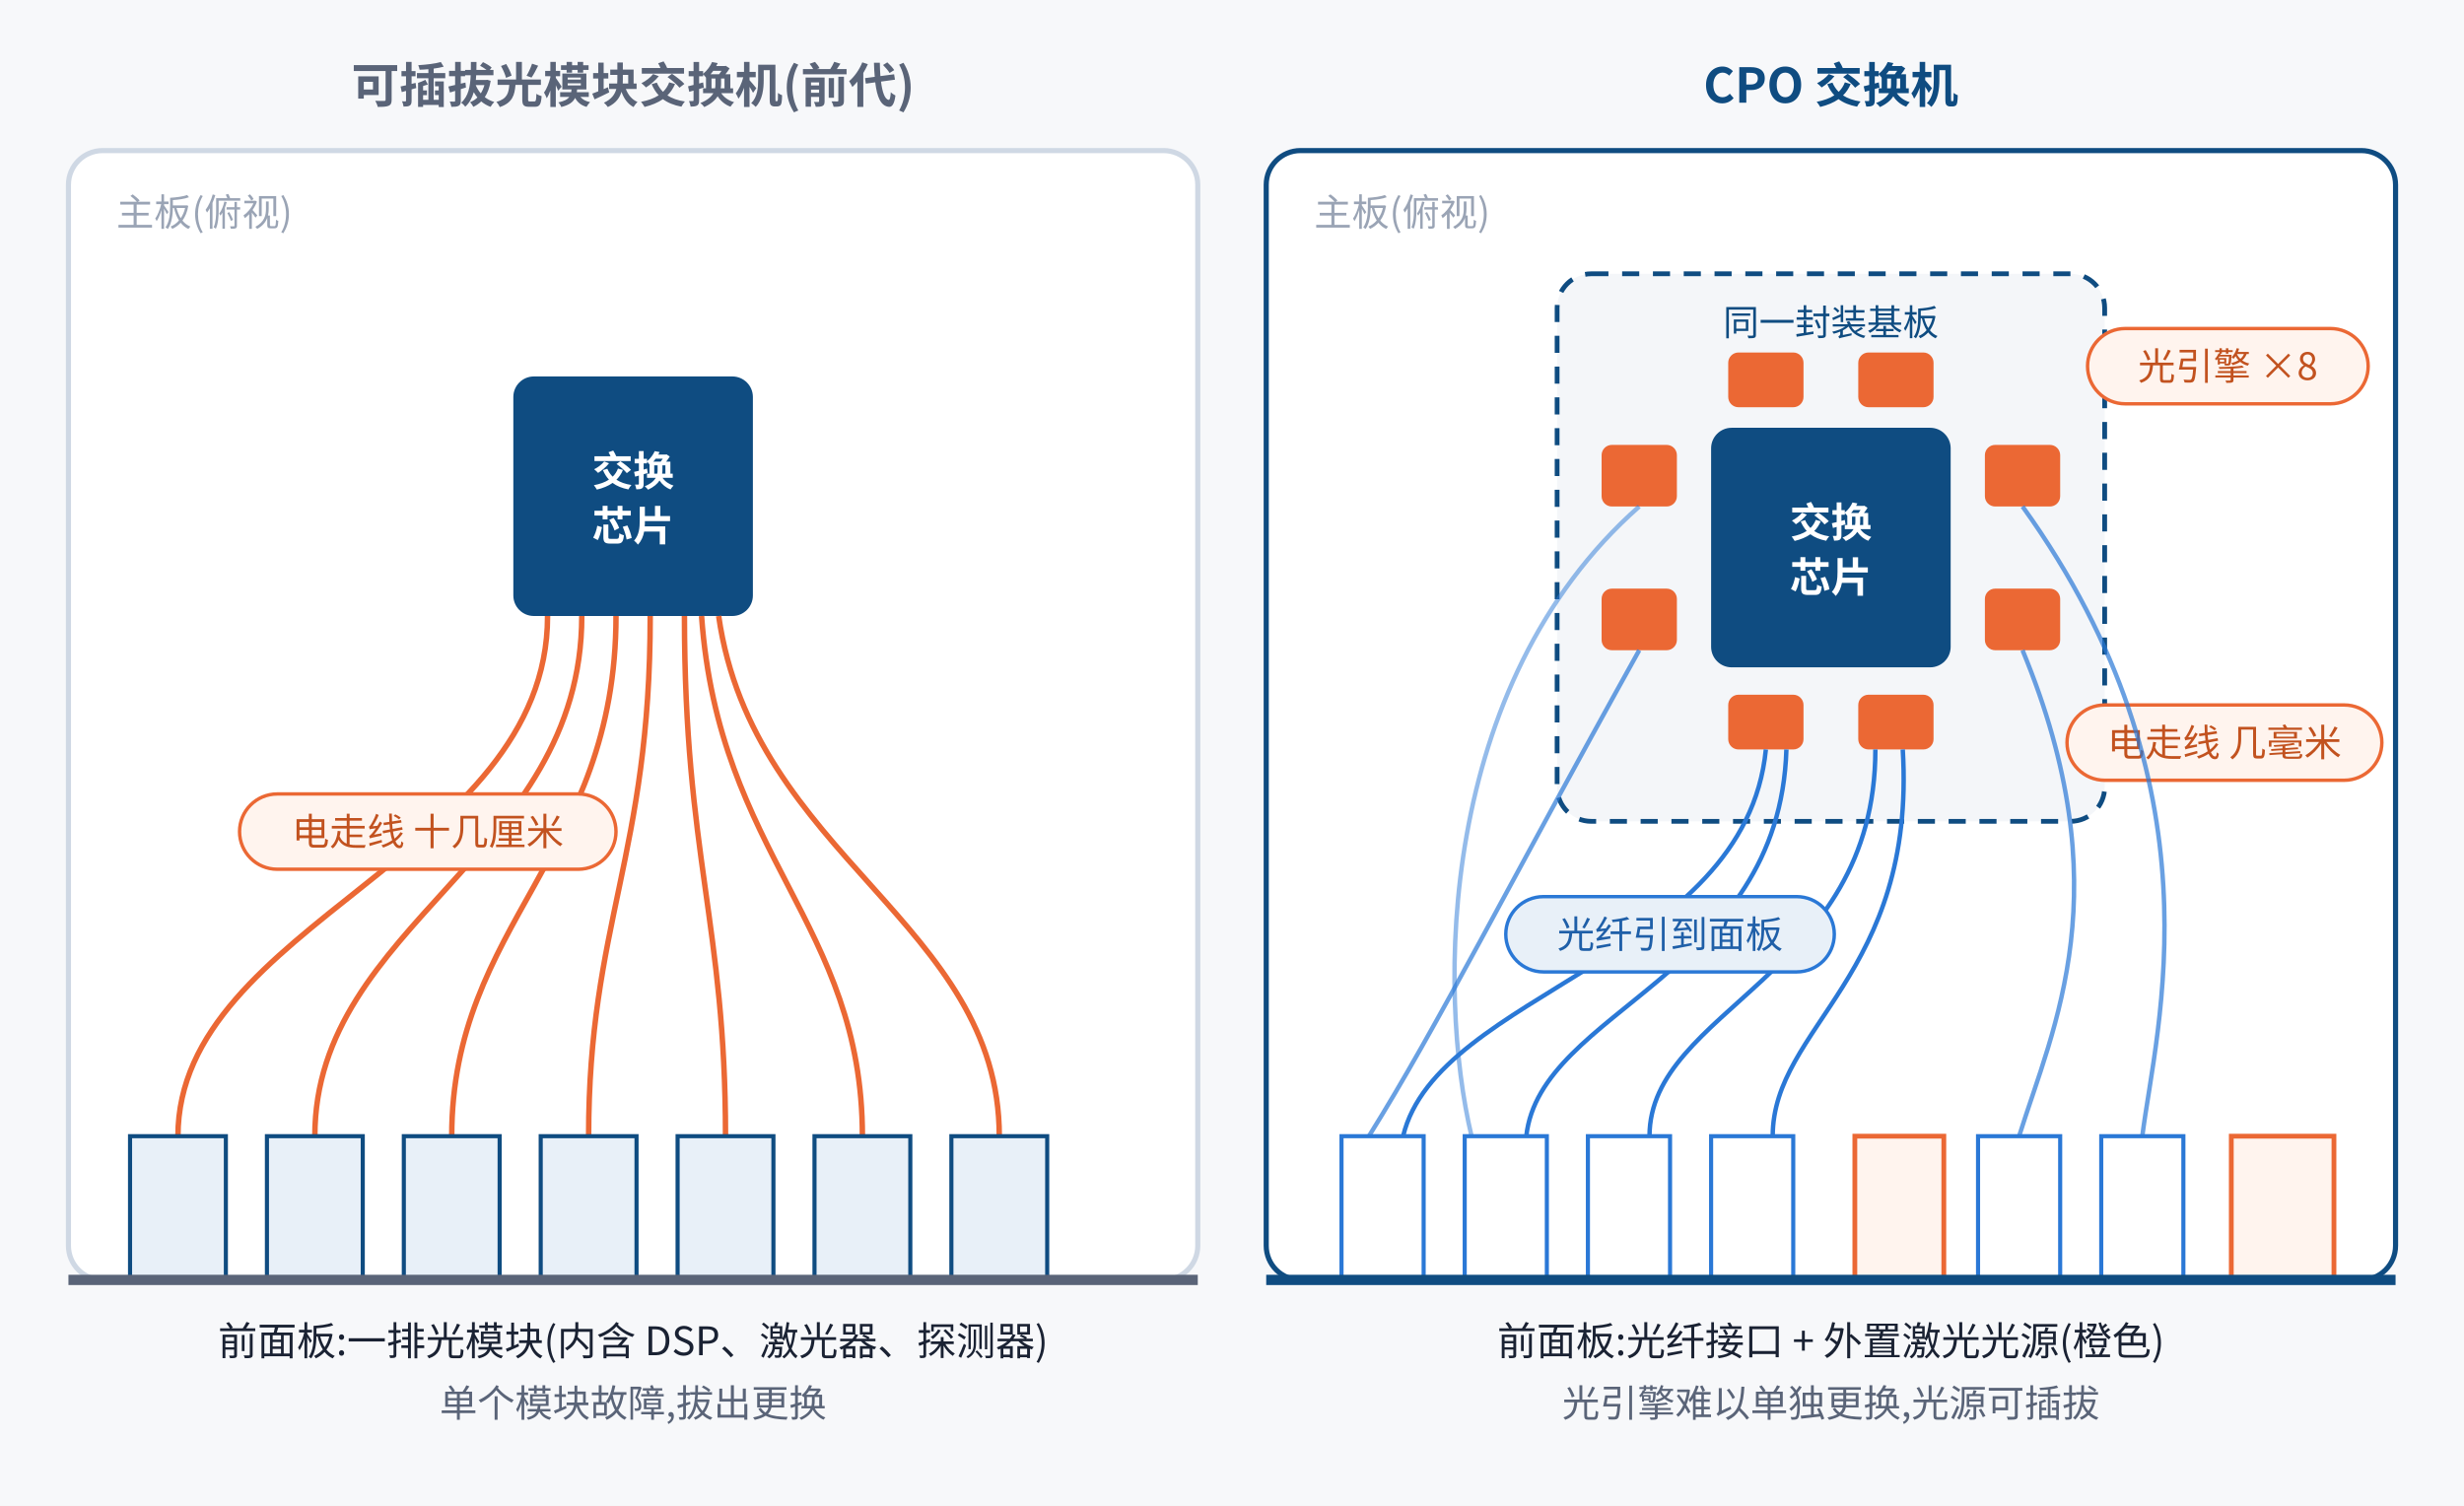
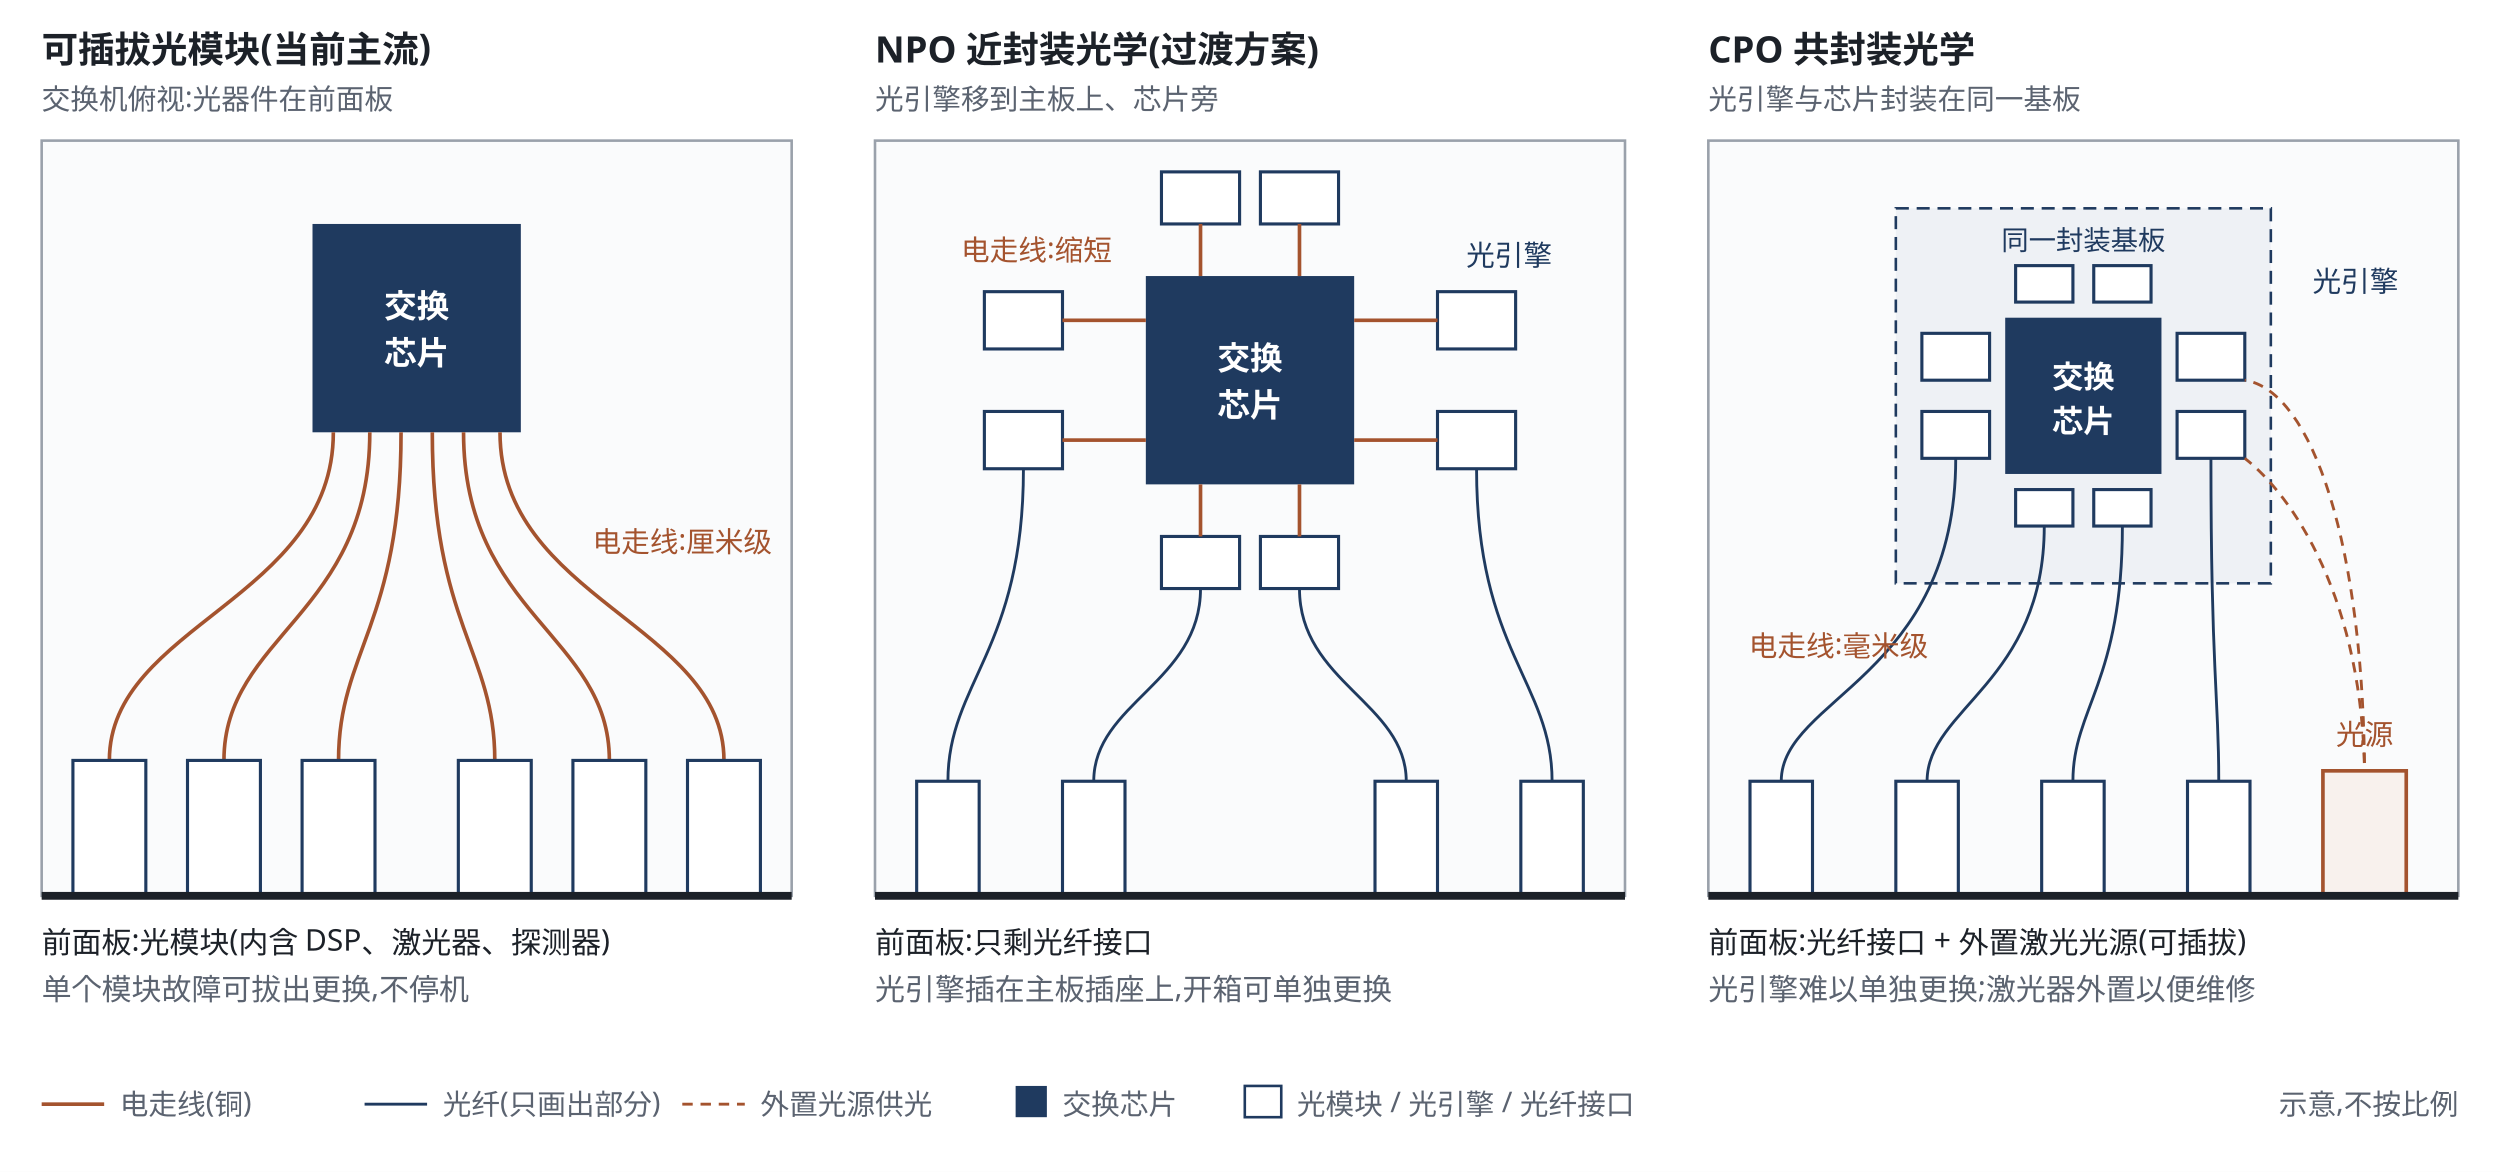
- <svg xmlns="http://www.w3.org/2000/svg" viewBox="0 0 720 440" width="720" height="440" font-family="PingFang SC, Microsoft YaHei, Noto Sans CJK SC, sans-serif">
-   <rect x="0" y="0" width="720" height="440" fill="#f7f8fa" />
-   <text x="185" y="30" font-size="14" font-weight="700" fill="#5a6478" text-anchor="middle">可插拔光模块交换机(前代)</text>
-   <rect x="20" y="44" width="330" height="330" rx="10" fill="#ffffff" stroke="#cfd8e4" stroke-width="1.5" />
-   <text x="34" y="66" font-size="11" fill="#9aa4b5">主板(俯视)</text>
-   <rect x="150" y="110" width="70" height="70" rx="6" fill="#0f4c81" />
-   <text x="185" y="142" font-size="12" font-weight="700" fill="#ffffff" text-anchor="middle">交换</text>
-   <text x="185" y="158" font-size="12" font-weight="700" fill="#ffffff" text-anchor="middle">芯片</text>
-   <g stroke="#eb6834" stroke-width="1.6" fill="none">
-     <path d="M160 180 C 160 250, 52 270, 52 332" />
-     <path d="M170 180 C 170 250, 92 270, 92 332" />
-     <path d="M180 180 C 180 250, 132 270, 132 332" />
-     <path d="M190 180 C 190 250, 172 270, 172 332" />
-     <path d="M200 180 C 200 250, 212 270, 212 332" />
-     <path d="M205 180 C 210 250, 252 270, 252 332" />
-     <path d="M210 180 C 220 250, 292 270, 292 332" />
+ <svg xmlns="http://www.w3.org/2000/svg" viewBox="0 0 960 450" width="960" height="450" font-family="'Microsoft YaHei','PingFang SC','Segoe UI',system-ui,sans-serif">
+   <rect x="0" y="0" width="960" height="450" fill="#ffffff" />
+   <g font-size="14" font-weight="700" fill="#1c2128">
+     <text x="16" y="24">可插拔光模块(当前主流)</text>
+     <text x="336" y="24">NPO 近封装光学(过渡方案)</text>
+     <text x="656" y="24">CPO 共封装光学</text>
  </g>
-   <rect x="70" y="232" width="110" height="22" rx="11" fill="#fff4ee" stroke="#eb6834" />
-   <text x="125" y="247" font-size="11" fill="#c2521f" text-anchor="middle">电走线 十几厘米</text>
-   <g fill="#e8f0f8" stroke="#0f4c81" stroke-width="1.2">
-     <rect x="38" y="332" width="28" height="42" />
-     <rect x="78" y="332" width="28" height="42" />
-     <rect x="118" y="332" width="28" height="42" />
-     <rect x="158" y="332" width="28" height="42" />
-     <rect x="198" y="332" width="28" height="42" />
-     <rect x="238" y="332" width="28" height="42" />
-     <rect x="278" y="332" width="28" height="42" />
+   <g font-size="11" fill="#5b6370">
+     <text x="16" y="42">交换机俯视:光器件在前面板</text>
+     <text x="336" y="42">光引擎移到主板上、芯片旁</text>
+     <text x="656" y="42">光引擎与芯片封装在同一基板</text>
  </g>
-   <line x1="20" y1="374" x2="350" y2="374" stroke="#5a6478" stroke-width="3" />
-   <text x="185" y="396" font-size="11.5" fill="#1a2233" text-anchor="middle">前面板:一排光模块(内含 DSP、激光器、探测器)</text>
-   <text x="185" y="414" font-size="11" fill="#5a6478" text-anchor="middle">单个模块故障,拔出更换</text>
-   <text x="535" y="30" font-size="14" font-weight="700" fill="#0f4c81" text-anchor="middle">CPO 交换机</text>
-   <rect x="370" y="44" width="330" height="330" rx="10" fill="#ffffff" stroke="#0f4c81" stroke-width="1.5" />
-   <text x="384" y="66" font-size="11" fill="#9aa4b5">主板(俯视)</text>
-   <rect x="455" y="80" width="160" height="160" rx="10" fill="#f4f6f9" stroke="#0f4c81" stroke-dasharray="5 4" stroke-width="1.4" />
-   <text x="535" y="98" font-size="10.5" fill="#0f4c81" text-anchor="middle">同一封装基板</text>
-   <rect x="500" y="125" width="70" height="70" rx="6" fill="#0f4c81" />
-   <text x="535" y="157" font-size="12" font-weight="700" fill="#ffffff" text-anchor="middle">交换</text>
-   <text x="535" y="173" font-size="12" font-weight="700" fill="#ffffff" text-anchor="middle">芯片</text>
-   <g fill="#eb6834">
-     <rect x="468" y="130" width="22" height="18" rx="3" />
-     <rect x="468" y="172" width="22" height="18" rx="3" />
-     <rect x="580" y="130" width="22" height="18" rx="3" />
-     <rect x="580" y="172" width="22" height="18" rx="3" />
-     <rect x="505" y="103" width="22" height="16" rx="3" />
-     <rect x="543" y="103" width="22" height="16" rx="3" />
-     <rect x="505" y="203" width="22" height="16" rx="3" />
-     <rect x="543" y="203" width="22" height="16" rx="3" />
+   <rect x="16" y="54" width="288" height="290" fill="#fafbfc" stroke="#9aa1ab" />
+   <rect x="120" y="86" width="80" height="80" fill="#1f3a5f" />
+   <text x="160" y="122" font-size="12.5" font-weight="700" fill="#fff" text-anchor="middle">交换</text>
+   <text x="160" y="140" font-size="12.5" font-weight="700" fill="#fff" text-anchor="middle">芯片</text>
+   <g stroke="#a4532e" stroke-width="1.4" fill="none">
+     <path d="M128,166 C128,230 42,240 42,292" />
+     <path d="M142,166 C142,236 86,244 86,292" />
+     <path d="M154,166 C154,240 130,250 130,292" />
+     <path d="M166,166 C166,240 190,250 190,292" />
+     <path d="M178,166 C178,236 234,244 234,292" />
+     <path d="M192,166 C192,230 278,240 278,292" />
  </g>
-   <rect x="610" y="96" width="82" height="22" rx="11" fill="#fff4ee" stroke="#eb6834" />
-   <text x="651" y="111" font-size="11" fill="#c2521f" text-anchor="middle">光引擎 ×8</text>
-   <rect x="604" y="206" width="92" height="22" rx="11" fill="#fff4ee" stroke="#eb6834" />
-   <text x="650" y="221" font-size="11" fill="#c2521f" text-anchor="middle">电走线 几毫米</text>
-   <g stroke="#2a78d6" stroke-width="1.3" fill="none">
-     <path d="M516 219 C 510 280, 420 290, 410 332" />
-     <path d="M522 219 C 520 285, 450 295, 446 332" />
-     <path d="M548 219 C 548 285, 482 295, 482 332" />
-     <path d="M556 219 C 560 285, 518 300, 518 332" />
-     <path d="M479 190 C 440 260, 420 300, 400 332" opacity=".7" />
-     <path d="M591 190 C 620 260, 600 300, 590 332" opacity=".7" />
-     <path d="M591 148 C 650 230, 630 300, 626 332" opacity=".7" />
-     <path d="M479 148 C 420 200, 420 290, 430 332" opacity=".5" />
+   <g fill="#fff" stroke="#1f3a5f" stroke-width="1.2">
+     <rect x="28" y="292" width="28" height="52" />
+     <rect x="72" y="292" width="28" height="52" />
+     <rect x="116" y="292" width="28" height="52" />
+     <rect x="176" y="292" width="28" height="52" />
+     <rect x="220" y="292" width="28" height="52" />
+     <rect x="264" y="292" width="28" height="52" />
  </g>
-   <rect x="440" y="262" width="96" height="22" rx="11" fill="#e8f0f8" stroke="#2a78d6" />
-   <text x="488" y="277" font-size="11" fill="#1f5fa8" text-anchor="middle">光纤引到面板</text>
-   <g fill="#ffffff" stroke="#2a78d6" stroke-width="1.2">
-     <rect x="392" y="332" width="24" height="42" />
-     <rect x="428" y="332" width="24" height="42" />
-     <rect x="464" y="332" width="24" height="42" />
-     <rect x="500" y="332" width="24" height="42" />
-     <rect x="578" y="332" width="24" height="42" />
-     <rect x="614" y="332" width="24" height="42" />
+   <rect x="226" y="198" width="72" height="20" fill="#fafbfc" />
+   <text x="262" y="212" font-size="11" fill="#a4532e" text-anchor="middle">电走线:厘米级</text>
+   <line x1="16" y1="344" x2="304" y2="344" stroke="#1c2128" stroke-width="3" />
+   <g font-size="11.5" fill="#1c2128">
+     <text x="16" y="366">前面板:光模块(内含 DSP、激光器、探测器)</text>
+     <text x="16" y="384" fill="#5b6370">单个模块故障可拔出更换,不停机</text>
  </g>
-   <g fill="#fff4ee" stroke="#eb6834" stroke-width="1.4">
-     <rect x="542" y="332" width="26" height="42" />
-     <rect x="652" y="332" width="30" height="42" />
+   <rect x="336" y="54" width="288" height="290" fill="#fafbfc" stroke="#9aa1ab" />
+   <rect x="440" y="106" width="80" height="80" fill="#1f3a5f" />
+   <text x="480" y="142" font-size="12.5" font-weight="700" fill="#fff" text-anchor="middle">交换</text>
+   <text x="480" y="160" font-size="12.5" font-weight="700" fill="#fff" text-anchor="middle">芯片</text>
+   <g fill="#fff" stroke="#1f3a5f" stroke-width="1.2">
+     <rect x="378" y="112" width="30" height="22" />
+     <rect x="378" y="158" width="30" height="22" />
+     <rect x="552" y="112" width="30" height="22" />
+     <rect x="552" y="158" width="30" height="22" />
+     <rect x="446" y="66" width="30" height="20" />
+     <rect x="484" y="66" width="30" height="20" />
+     <rect x="446" y="206" width="30" height="20" />
+     <rect x="484" y="206" width="30" height="20" />
  </g>
-   <line x1="370" y1="374" x2="700" y2="374" stroke="#0f4c81" stroke-width="3" />
-   <text x="535" y="396" font-size="11.5" fill="#1a2233" text-anchor="middle">前面板:光纤接口 + 外置激光光源(橙色)</text>
-   <text x="535" y="414" font-size="11" fill="#5a6478" text-anchor="middle">光引擎难以单独更换,光源可插拔</text>
+   <g stroke="#a4532e" stroke-width="1.4" fill="none">
+     <path d="M408,123 H440 M408,169 H440 M520,123 H552 M520,169 H552 M461,86 V106 M499,86 V106 M461,186 V206 M499,186 V206" />
+   </g>
+   <g stroke="#1f3a5f" stroke-width="1.1" fill="none">
+     <path d="M393,180 C393,250 364,262 364,300" />
+     <path d="M461,226 C461,262 420,270 420,300" />
+     <path d="M499,226 C499,262 540,270 540,300" />
+     <path d="M567,180 C567,250 596,262 596,300" />
+   </g>
+   <g fill="#fff" stroke="#1f3a5f" stroke-width="1.2">
+     <rect x="352" y="300" width="24" height="44" />
+     <rect x="408" y="300" width="24" height="44" />
+     <rect x="528" y="300" width="24" height="44" />
+     <rect x="584" y="300" width="24" height="44" />
+   </g>
+   <text x="398" y="100" font-size="11" fill="#a4532e" text-anchor="middle">电走线:缩短</text>
+   <text x="596" y="102" font-size="11" fill="#1f3a5f" text-anchor="end">光引擎</text>
+   <line x1="336" y1="344" x2="624" y2="344" stroke="#1c2128" stroke-width="3" />
+   <g font-size="11.5" fill="#1c2128">
+     <text x="336" y="366">前面板:只剩光纤接口</text>
+     <text x="336" y="384" fill="#5b6370">光引擎插在主板插座上,开箱可单独更换</text>
+   </g>
+   <rect x="656" y="54" width="288" height="290" fill="#fafbfc" stroke="#9aa1ab" />
+   <rect x="728" y="80" width="144" height="144" fill="#eef1f5" stroke="#1f3a5f" stroke-dasharray="5 3" />
+   <text x="800" y="96" font-size="10.5" fill="#1f3a5f" text-anchor="middle">同一封装基板</text>
+   <rect x="770" y="122" width="60" height="60" fill="#1f3a5f" />
+   <text x="800" y="149" font-size="12" font-weight="700" fill="#fff" text-anchor="middle">交换</text>
+   <text x="800" y="166" font-size="12" font-weight="700" fill="#fff" text-anchor="middle">芯片</text>
+   <g fill="#fff" stroke="#1f3a5f" stroke-width="1.2">
+     <rect x="738" y="128" width="26" height="18" />
+     <rect x="738" y="158" width="26" height="18" />
+     <rect x="836" y="128" width="26" height="18" />
+     <rect x="836" y="158" width="26" height="18" />
+     <rect x="774" y="102" width="22" height="14" />
+     <rect x="804" y="102" width="22" height="14" />
+     <rect x="774" y="188" width="22" height="14" />
+     <rect x="804" y="188" width="22" height="14" />
+   </g>
+   <g stroke="#1f3a5f" stroke-width="1.1" fill="none">
+     <path d="M751,176 C751,260 684,268 684,300" />
+     <path d="M785,202 C785,262 740,272 740,300" />
+     <path d="M815,202 C815,262 796,272 796,300" />
+     <path d="M849,176 C849,256 852,268 852,300" />
+   </g>
+   <g stroke="#a4532e" stroke-width="1.1" fill="none" stroke-dasharray="4 3">
+     <path d="M908,300 C908,230 880,190 862,176" />
+     <path d="M908,300 C908,210 888,150 862,146" />
+   </g>
+   <g fill="#fff" stroke="#1f3a5f" stroke-width="1.2">
+     <rect x="672" y="300" width="24" height="44" />
+     <rect x="728" y="300" width="24" height="44" />
+     <rect x="784" y="300" width="24" height="44" />
+     <rect x="840" y="300" width="24" height="44" />
+   </g>
+   <rect x="892" y="296" width="32" height="48" fill="#f8f1ed" stroke="#a4532e" stroke-width="1.4" />
+   <text x="908" y="286" font-size="11" fill="#a4532e" text-anchor="middle">光源</text>
+   <text x="888" y="112" font-size="11" fill="#1f3a5f" text-anchor="start">光引擎</text>
+   <text x="706" y="252" font-size="11" fill="#a4532e" text-anchor="middle">电走线:毫米级</text>
+   <line x1="656" y1="344" x2="944" y2="344" stroke="#1c2128" stroke-width="3" />
+   <g font-size="11.5" fill="#1c2128">
+     <text x="656" y="366">前面板:光纤接口 + 外置激光光源(可插拔)</text>
+     <text x="656" y="384" fill="#5b6370">光引擎难以单独更换;激光器外置以便维修</text>
+   </g>
+   <g font-size="11" fill="#5b6370">
+     <line x1="16" y1="424" x2="40" y2="424" stroke="#a4532e" stroke-width="1.4" />
+     <text x="46" y="428">电走线(铜)</text>
+     <line x1="140" y1="424" x2="164" y2="424" stroke="#1f3a5f" stroke-width="1.1" />
+     <text x="170" y="428">光纤(只画出部分)</text>
+     <line x1="262" y1="424" x2="286" y2="424" stroke="#a4532e" stroke-width="1.1" stroke-dasharray="4 3" />
+     <text x="292" y="428">外置光源供光</text>
+     <rect x="390" y="417" width="12" height="12" fill="#1f3a5f" />
+     <text x="408" y="428">交换芯片</text>
+     <rect x="478" y="417" width="14" height="12" fill="#fff" stroke="#1f3a5f" />
+     <text x="498" y="428">光模块 / 光引擎 / 光纤接口</text>
+     <text x="944" y="428" text-anchor="end">示意,不按比例</text>
+   </g>
</svg>
